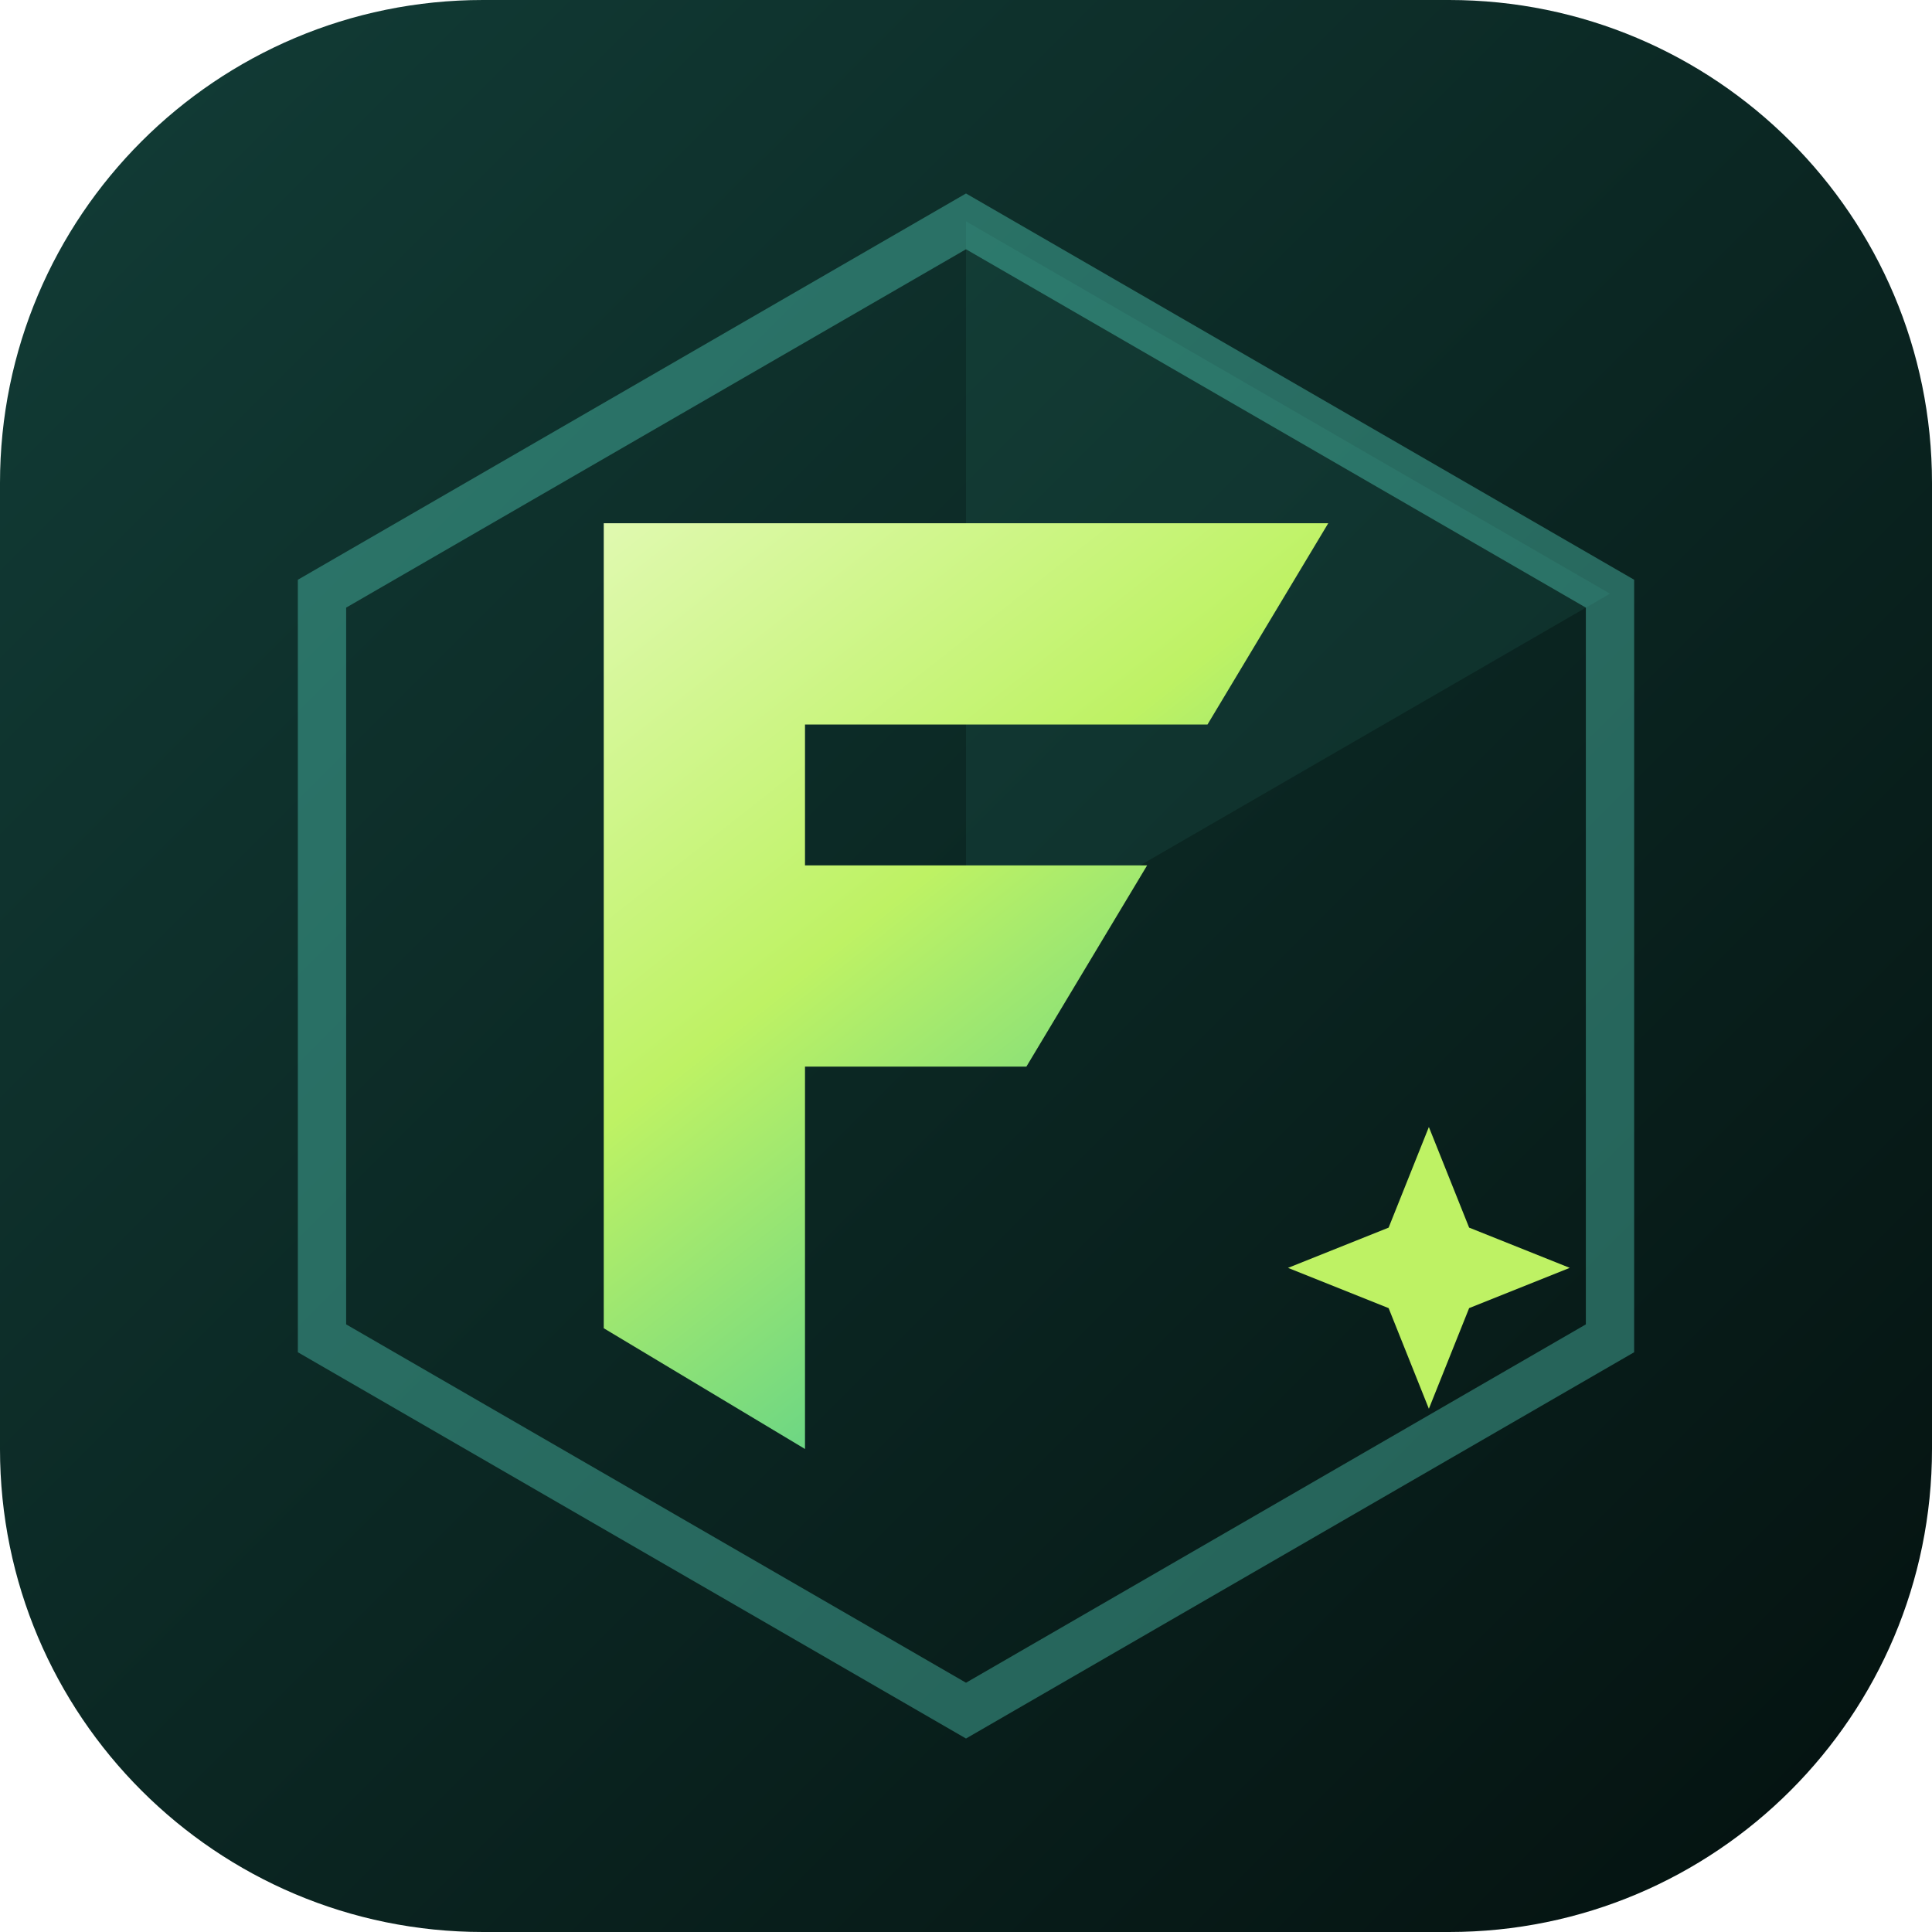
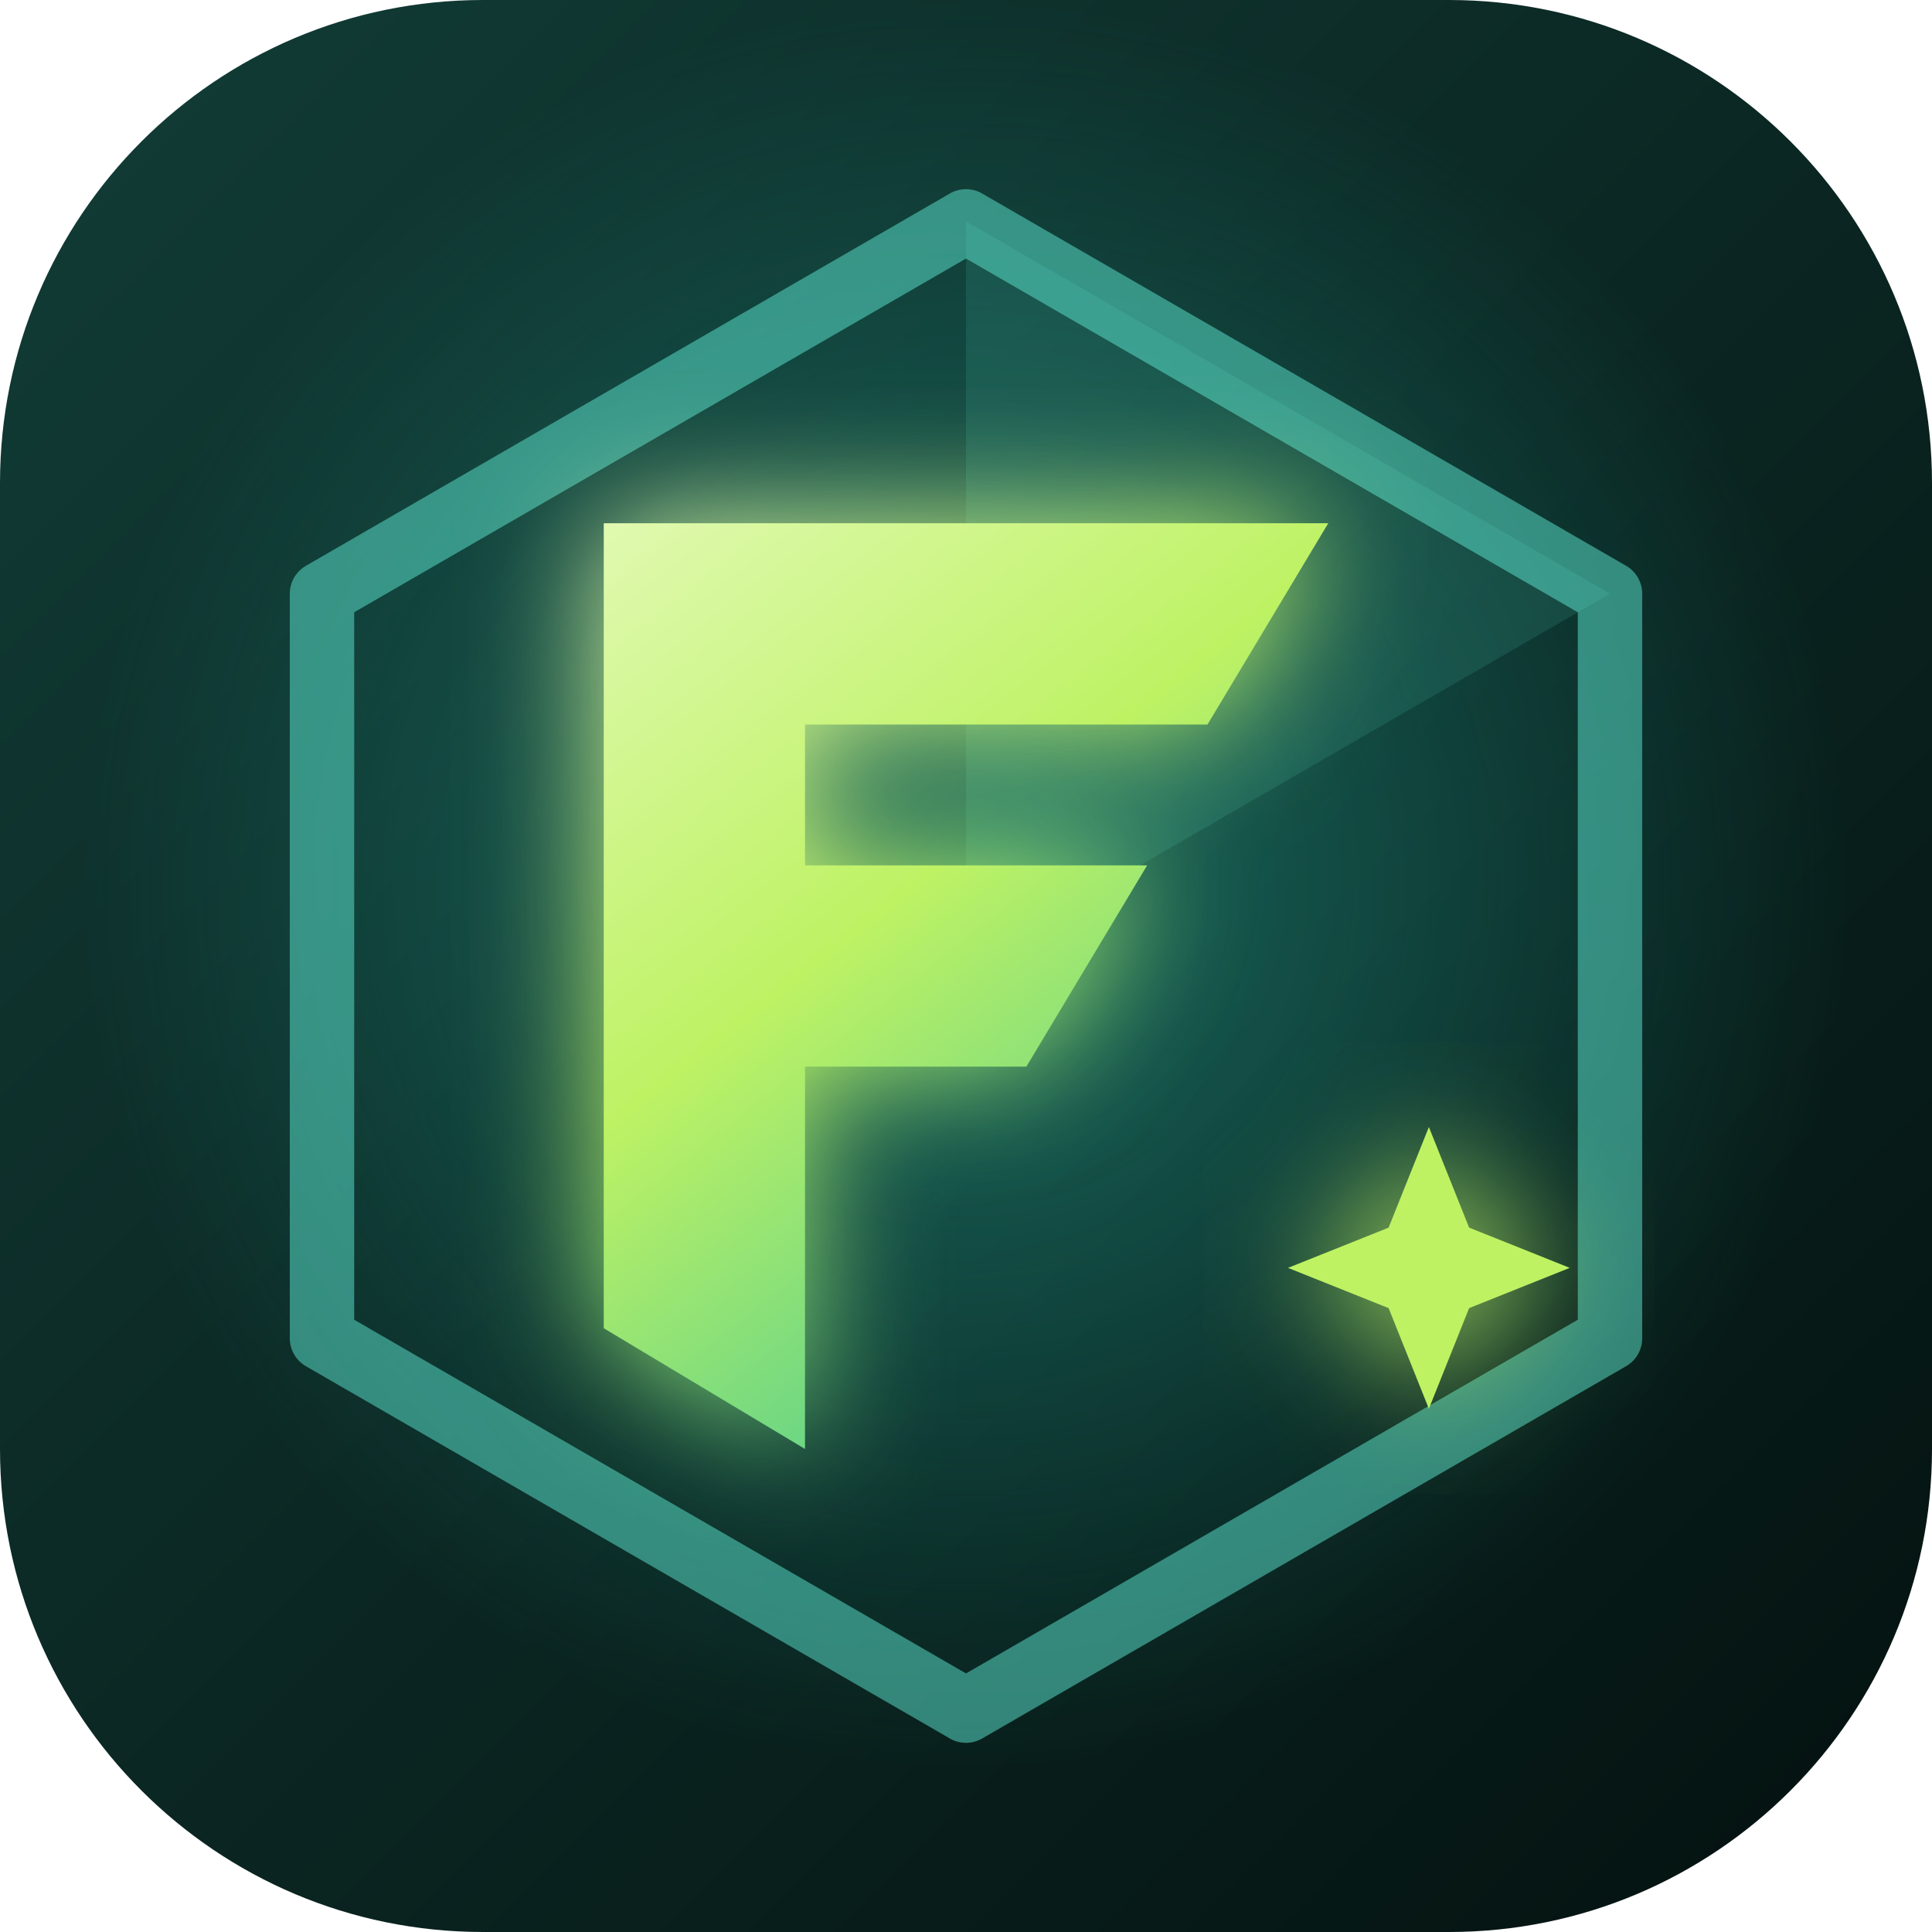
<svg xmlns="http://www.w3.org/2000/svg" viewBox="0 0 48 48">
  <defs>
    <linearGradient id="fm-bg" x1="0" y1="0" x2="48" y2="48" gradientUnits="userSpaceOnUse">
      <stop offset="0" stop-color="#123d37" />
      <stop offset="1" stop-color="#04110f" />
    </linearGradient>
    <linearGradient id="fm-ink" x1="12" y1="10" x2="34" y2="38" gradientUnits="userSpaceOnUse">
      <stop offset="0" stop-color="#ecfccb" />
      <stop offset=".45" stop-color="#bef264" />
      <stop offset="1" stop-color="#14b8a6" />
    </linearGradient>
+     <radialGradient id="fm-glow" cx="24" cy="22" r="22" gradientUnits="userSpaceOnUse">
+       <stop offset="0" stop-color="#2dd4bf" stop-opacity=".38" />
+       <stop offset="1" stop-color="#2dd4bf" stop-opacity="0" />
+     </radialGradient>
+     <filter id="fm-neon" x="-30%" y="-30%" width="160%" height="160%">
+       <feGaussianBlur stdDeviation="1.6" result="b" />
+       <feMerge>
+         <feMergeNode in="b" />
+         <feMergeNode in="SourceGraphic" />
+       </feMerge>
+     </filter>
  </defs>
  <rect width="48" height="48" rx="12" fill="url(#fm-bg)" />
-   <path d="M24 5.5l16 9.25v18.5L24 42.5 8 33.25v-18.5z" fill="none" stroke="#5eead4" stroke-opacity=".35" stroke-width="1.2" />
-   <path d="M24 5.5l16 9.25L24 24z" fill="#5eead4" fill-opacity=".07" />
-   <path d="M15 13h18l-3 5H20v3.5h8.5l-3 5H20V36l-5-3z" fill="url(#fm-ink)" />
-   <path d="M35.5 28l1 2.5 2.5 1-2.5 1-1 2.5-1-2.5-2.5-1 2.5-1z" fill="#bef264" />
+   <rect width="48" height="48" rx="12" fill="url(#fm-glow)" />
+   <path d="M24 5.5l16 9.25v18.5L24 42.5 8 33.25v-18.5z" fill="none" stroke="#5eead4" stroke-opacity=".5" stroke-width="1.6" stroke-linejoin="round" />
+   <path d="M24 5.5l16 9.25L24 24z" fill="#5eead4" fill-opacity=".12" />
+   <path filter="url(#fm-neon)" d="M15 13h18l-3 5H20v3.5h8.5l-3 5H20V36l-5-3z" fill="url(#fm-ink)" />
+   <path filter="url(#fm-neon)" d="M35.5 28l1 2.5 2.5 1-2.5 1-1 2.5-1-2.5-2.5-1 2.5-1z" fill="#bef264" />
</svg>
